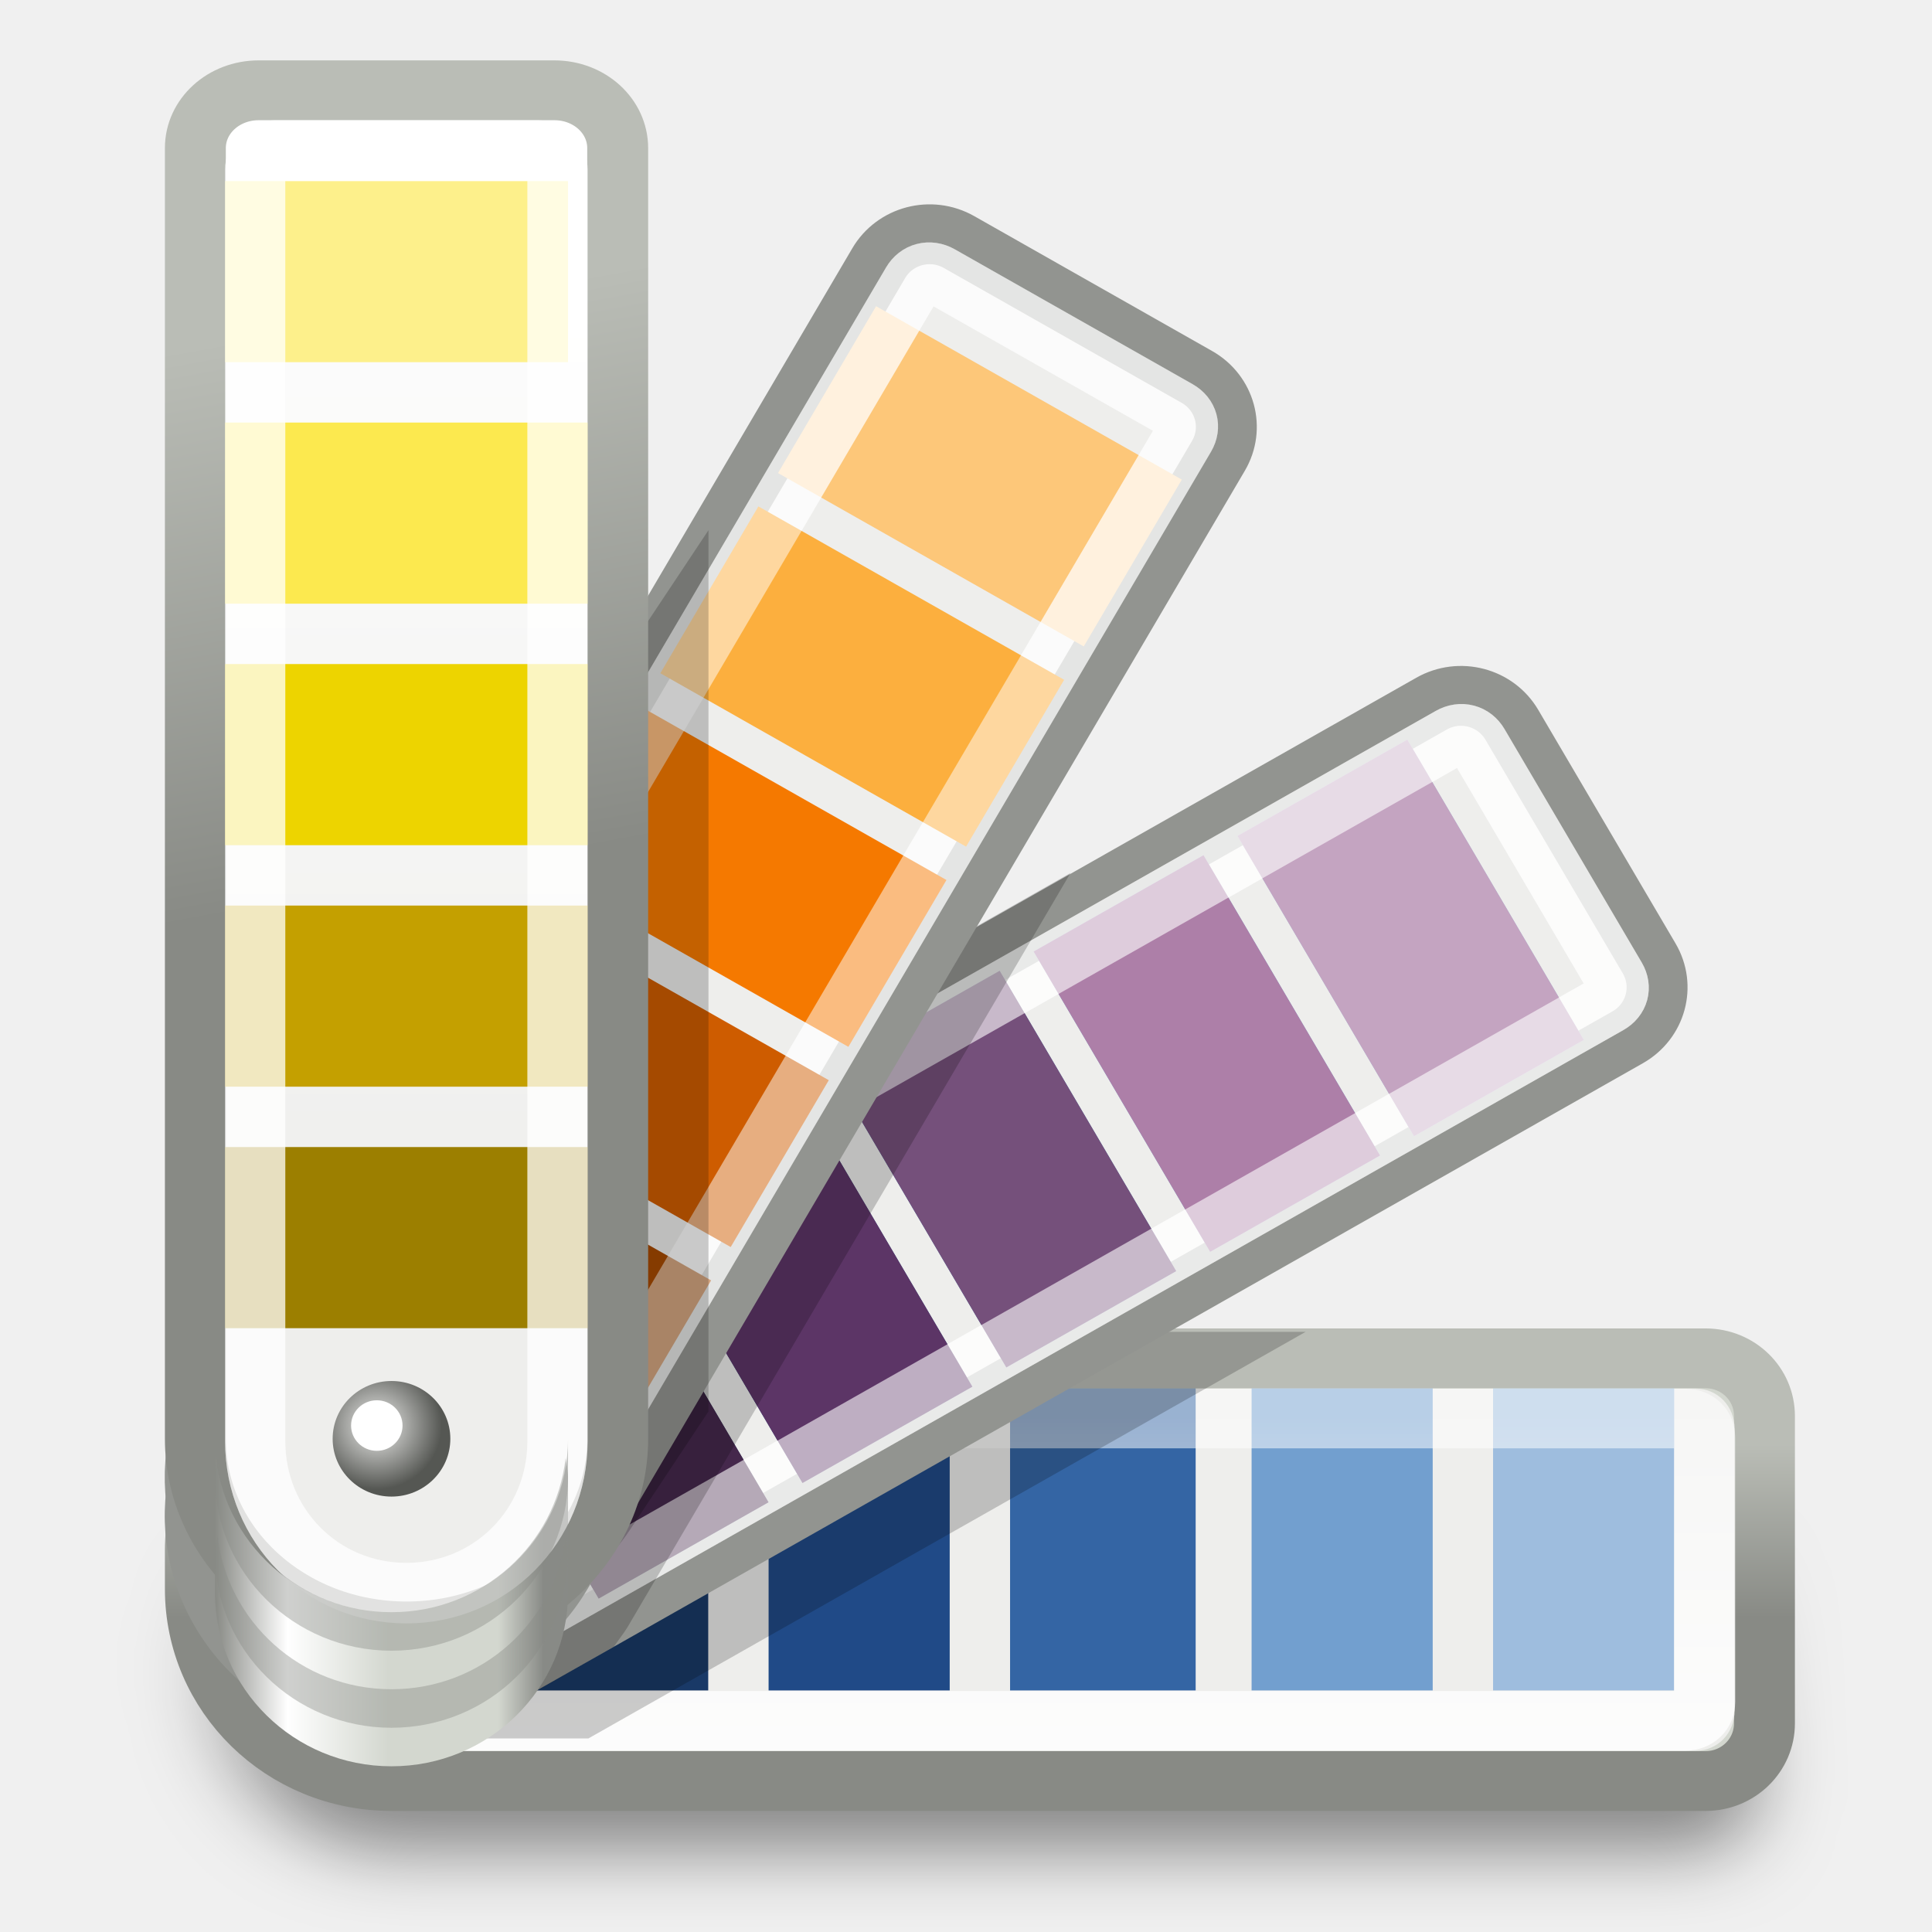
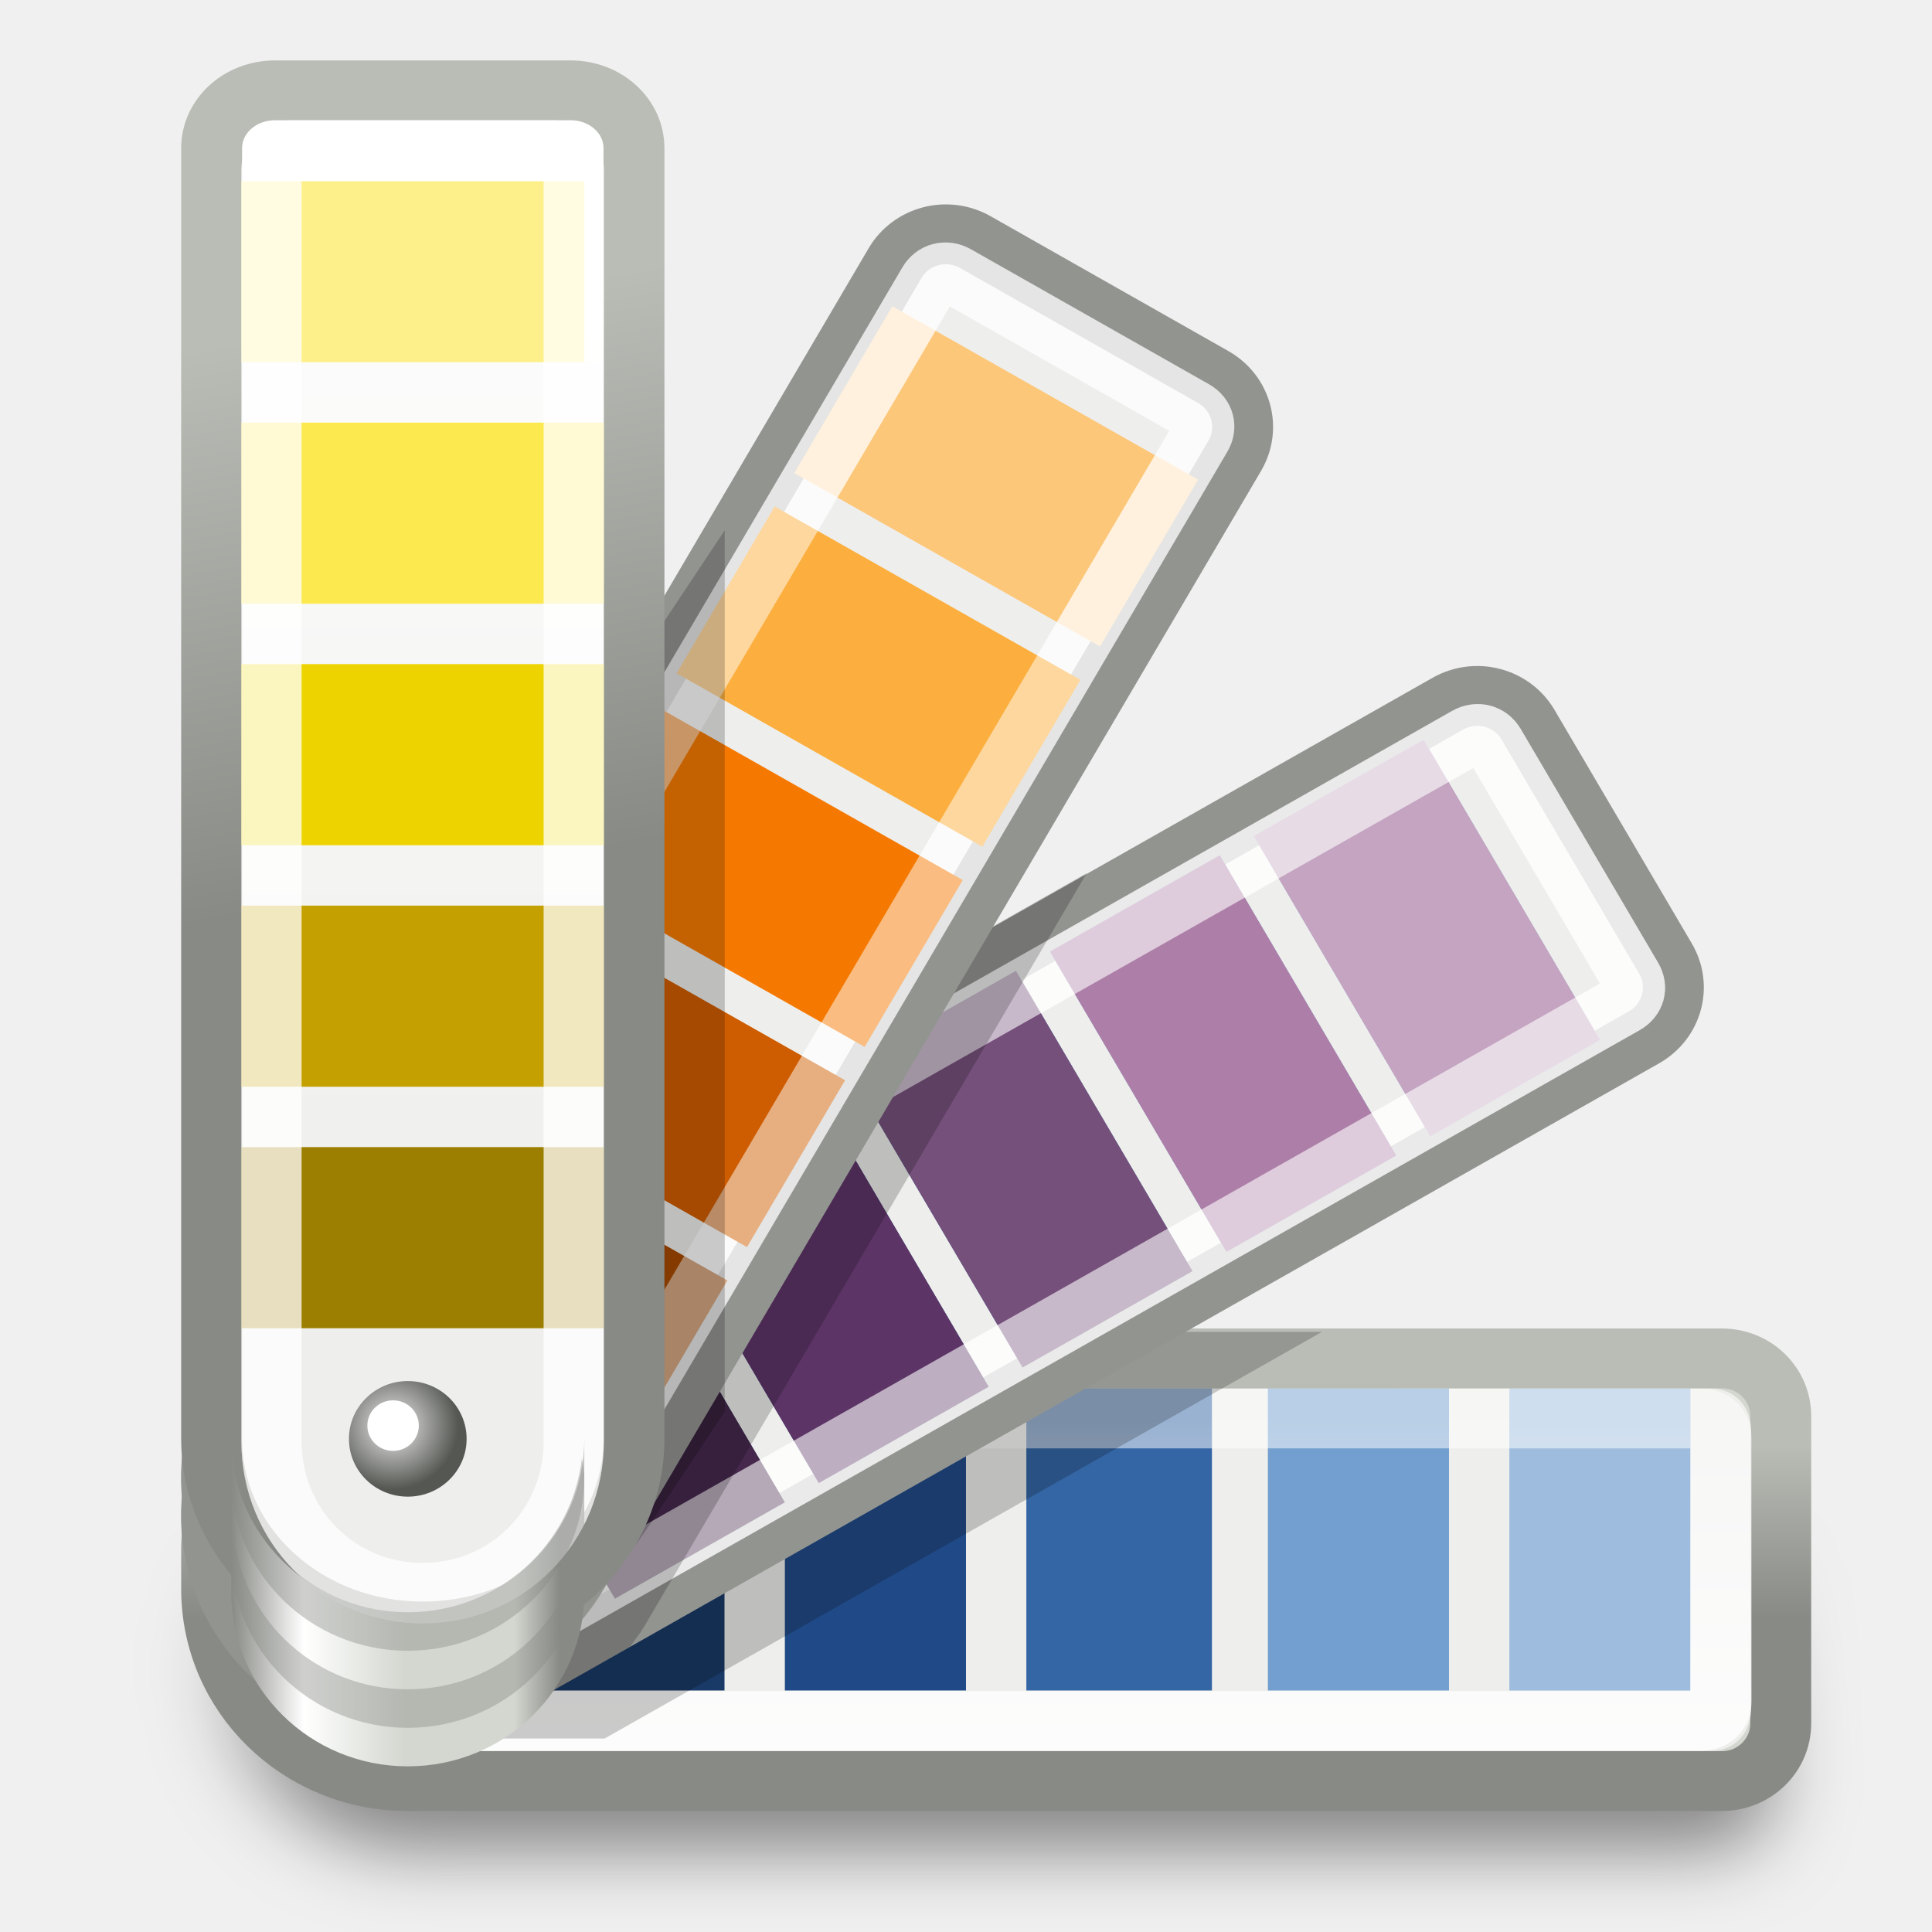
<svg xmlns="http://www.w3.org/2000/svg" xmlns:xlink="http://www.w3.org/1999/xlink" width="32" height="32" viewBox="0 0 32 32" version="1.1" id="svg1">
  <defs id="defs1">
    <linearGradient xlink:href="#linearGradient4722-1-6" id="linearGradient3410-2" gradientUnits="userSpaceOnUse" x1="320.625" y1="94.625" x2="320.625" y2="87.607" />
    <linearGradient id="linearGradient4722-1-6">
      <stop style="stop-color:#000000;stop-opacity:1;" offset="0" id="stop4724-3-4" />
      <stop style="stop-color:#000000;stop-opacity:0;" offset="1" id="stop4726-2-5" />
    </linearGradient>
    <filter color-interpolation-filters="sRGB" id="filter4184-1" x="-0.06" width="1.12" y="-0.24" height="1.48">
      <feGaussianBlur stdDeviation="1" id="feGaussianBlur4186-8" />
    </filter>
    <linearGradient xlink:href="#linearGradient4473-7-7" id="linearGradient3398-5" gradientUnits="userSpaceOnUse" x1="339.75" y1="111.25" x2="339.75" y2="106.743" gradientTransform="matrix(1,0,0,0.997189,0,0.2065583)" />
    <linearGradient id="linearGradient4473-7-7">
      <stop style="stop-color:#888a85;stop-opacity:1" offset="0" id="stop4475-2-8" />
      <stop style="stop-color:#babdb6;stop-opacity:1" offset="1" id="stop4477-4-4" />
    </linearGradient>
    <linearGradient xlink:href="#linearGradient4169-6-4" id="linearGradient3400-2" gradientUnits="userSpaceOnUse" x1="306.619" y1="85.457" x2="306.619" y2="98.327" />
    <linearGradient id="linearGradient4169-6-4">
      <stop style="stop-color:#ffffff;stop-opacity:0.498" offset="0" id="stop4171-7-0" />
      <stop style="stop-color:#ffffff;stop-opacity:1" offset="1" id="stop4173-8-4" />
    </linearGradient>
    <linearGradient xlink:href="#linearGradient4740-8-4" id="linearGradient3402-8" gradientUnits="userSpaceOnUse" x1="309.125" y1="89.5" x2="338.5" y2="89.5" gradientTransform="matrix(1,0,0,1.076524,0,-6.466306)" />
    <linearGradient id="linearGradient4740-8-4">
      <stop style="stop-color:#eeeeec;stop-opacity:1;" offset="0" id="stop4742-0-0" />
      <stop style="stop-color:#ffffff;stop-opacity:1" offset="1" id="stop4744-2-7" />
    </linearGradient>
    <linearGradient xlink:href="#linearGradient4473-7-7" id="linearGradient3404-0" gradientUnits="userSpaceOnUse" x1="319.5" y1="92.415" x2="333.892" y2="89.5" gradientTransform="matrix(1,0,0,1.076524,0,-6.466306)" />
    <linearGradient xlink:href="#linearGradient4384-9-8" id="linearGradient3406-8" gradientUnits="userSpaceOnUse" x1="300" y1="91.536" x2="308.375" y2="91.536" />
    <linearGradient id="linearGradient4384-9-8">
      <stop style="stop-color:#888a85;stop-opacity:1" offset="0" id="stop4386-7-3" />
      <stop id="stop4394-7-1" offset="0.221" style="stop-color:#ffffff;stop-opacity:1" />
      <stop style="stop-color:#d3d7cf;stop-opacity:1" offset="0.528" id="stop4396-0-9" />
      <stop id="stop4392-9-4" offset="0.862" style="stop-color:#d3d7cf;stop-opacity:1;" />
      <stop style="stop-color:#888a86;stop-opacity:1" offset="1" id="stop4388-2-6" />
    </linearGradient>
    <radialGradient xlink:href="#linearGradient4457-1-3" id="radialGradient3408-7" gradientUnits="userSpaceOnUse" gradientTransform="matrix(1.104165,0,0,1.104165,-31.52302,-9.026573)" cx="302.625" cy="86.656" fx="302.625" fy="86.656" r="1.5" />
    <linearGradient id="linearGradient4457-1-3">
      <stop style="stop-color:#eeeeec;stop-opacity:1" offset="0" id="stop4459-1-8" />
      <stop style="stop-color:#555753;stop-opacity:1" offset="1" id="stop4461-0-4" />
    </linearGradient>
  </defs>
  <g id="layer1">
-     <path id="rect2994-6-2-7-4" d="m 304.5,85.5 c -2.77,0 -5,2.23 -5,5 0,2.77 2.23,5 5,5 H 338 c 0.831,0 1.5,-0.669 1.5,-1.5 v -7 c 0,-0.831 -0.669,-1.5 -1.5,-1.5 z" style="color:#000000;display:inline;overflow:visible;visibility:visible;opacity:0.5;fill:url(#linearGradient3410-2);fill-opacity:1;stroke:none;stroke-width:1;marker:none;filter:url(#filter4184-1);enable-background:accumulate" transform="matrix(0.642725,0,0,0.642725,-189.1203,-30.80933)" />
-     <g style="display:inline;enable-background:new" id="g4657-5" transform="matrix(0.6497255,0,0,0.6381575,-191.3569,-31.36959)">
+     <path id="rect2994-6-2-7-4" d="m 304.5,85.5 c -2.77,0 -5,2.23 -5,5 0,2.77 2.23,5 5,5 H 338 c 0.831,0 1.5,-0.669 1.5,-1.5 v -7 c 0,-0.831 -0.669,-1.5 -1.5,-1.5 z" style="color:#000000;display:inline;overflow:visible;visibility:visible;opacity:0.5;fill:url(#linearGradient3410-2);fill-opacity:1;stroke:none;stroke-width:1;marker:none;filter:url(#filter4184-1);enable-background:accumulate" transform="matrix(0.642725,0,0,0.642725,-188.8506,-30.80841)" />
+     <g style="display:inline;enable-background:new" id="g4657-5" transform="matrix(0.6497255,0,0,0.6381575,-191.0873,-31.36867)">
      <g transform="translate(0,-20)" id="g4177-0">
        <path style="color:#000000;display:inline;overflow:visible;visibility:visible;fill:#d3d7cf;fill-opacity:1;stroke:url(#linearGradient3398-5);stroke-width:1.553;stroke-linecap:round;stroke-linejoin:miter;stroke-miterlimit:4;stroke-dasharray:none;stroke-dashoffset:0;stroke-opacity:1;marker:none;enable-background:accumulate" d="m 304.5,104.413 c -2.77,0 -5,2.224 -5,4.986 v 0.997 c 0,2.762 2.23,4.986 5,4.986 H 338 c 0.831,0 1.5,-0.667 1.5,-1.496 v -7.978 c 0,-0.829 -0.669,-1.496 -1.5,-1.496 z" id="rect2994-55-8" />
        <path style="color:#000000;display:inline;overflow:visible;visibility:visible;fill:#eeeeec;stroke:none;stroke-width:1;marker:none;enable-background:accumulate" id="path4167-9" d="m 304.5,105 c -2.502,0 -4.5,1.998 -4.5,4.5 0,2.502 1.998,4.5 4.5,4.5 H 338 c 0.563,0 1,-0.437 1,-1 v -7 c 0,-0.563 -0.437,-1 -1,-1 z" transform="matrix(0.993303,0,0,1.044674,2.009107,-4.494477)" />
        <rect style="color:#000000;display:inline;overflow:visible;visibility:visible;fill:#9ebdde;fill-opacity:1;fill-rule:nonzero;stroke:none;stroke-width:1;marker:none;enable-background:accumulate" id="rect3930-15-5" width="4.617" height="7.835" x="332.582" y="105.196" rx="0" ry="0" />
        <rect style="color:#000000;display:inline;overflow:visible;visibility:visible;fill:#729fcf;fill-opacity:1;fill-rule:nonzero;stroke:none;stroke-width:1;marker:none;enable-background:accumulate" id="rect3930-0-8-4" width="4.617" height="7.835" x="326.426" y="105.196" rx="0" ry="0" />
        <rect style="color:#000000;display:inline;overflow:visible;visibility:visible;fill:#3465a4;fill-opacity:1;fill-rule:nonzero;stroke:none;stroke-width:1;marker:none;enable-background:accumulate" id="rect3930-0-5-3-9" width="4.731" height="7.835" x="320.269" y="105.196" rx="0" ry="0" />
        <rect style="color:#000000;display:inline;overflow:visible;visibility:visible;fill:#204a87;fill-opacity:1;fill-rule:nonzero;stroke:none;stroke-width:1;marker:none;enable-background:accumulate" id="rect3930-0-5-6-1-6" width="4.617" height="8.031" x="314.113" y="105" rx="0" ry="0" />
        <rect style="color:#000000;display:inline;overflow:visible;visibility:visible;fill:#193967;fill-opacity:1;fill-rule:nonzero;stroke:none;stroke-width:1;marker:none;enable-background:accumulate" id="rect3930-0-5-6-2-5-9" width="4.617" height="7.835" x="307.957" y="105.196" rx="0" ry="0" />
        <path style="color:#000000;display:inline;overflow:visible;visibility:visible;fill:none;stroke:url(#linearGradient3400-2);stroke-width:1.58;stroke-linecap:round;stroke-linejoin:miter;stroke-miterlimit:4;stroke-dasharray:none;stroke-dashoffset:0;stroke-opacity:1;marker:none;enable-background:accumulate" id="path4042-6-7" d="m 304.5,85.494 c -2.236,0 -4.006,1.77 -4.006,4.006 0,2.236 1.77,4.006 4.006,4.006 H 338 c 0.297,0 0.506,-0.209 0.506,-0.506 v -7 c 0,-0.297 -0.209,-0.506 -0.506,-0.506 z" transform="matrix(0.9860332,0,0,0.9793821,4.197034,22.24265)" />
      </g>
      <path id="rect2994-55-2-6" d="M 304.875,84.5 302,86.156 c -1.29,0.745 -1.128,1.997 -1.406,3.344 0.002,0.01 -0.002,0.021 0,0.031 C 301.07,91.799 302.087,93.5 304.5,93.5 h 4.812 l 15.594,-9 z" style="color:#000000;display:inline;overflow:visible;visibility:visible;opacity:0.2;fill:#000000;fill-opacity:1;stroke:#000000;stroke-width:1.553;stroke-linecap:round;stroke-linejoin:miter;stroke-miterlimit:4;stroke-dasharray:none;stroke-dashoffset:0;stroke-opacity:1;marker:none;enable-background:accumulate" />
      <g transform="rotate(-30,302.634,89)" id="g4187-3">
        <path style="color:#000000;display:inline;overflow:visible;visibility:visible;fill:#eeeeec;stroke:#929490;stroke-width:1.553;stroke-linecap:round;stroke-linejoin:miter;stroke-miterlimit:4;stroke-dasharray:none;stroke-dashoffset:0;stroke-opacity:1;marker:none;enable-background:accumulate" d="m 304.5,84.5 c -2.77,0 -5,2.23 -5,5 0,2.77 2.23,5 5,5 H 338 c 0.831,0 1.5,-0.669 1.5,-1.5 v -7 c 0,-0.831 -0.669,-1.5 -1.5,-1.5 z" id="rect2994-86" />
        <rect style="color:#000000;display:inline;overflow:visible;visibility:visible;fill:#9ebdde;fill-opacity:1;fill-rule:nonzero;stroke:none;stroke-width:1;marker:none;enable-background:accumulate" id="rect3930-3" width="5" height="9" x="332" y="85" rx="0" ry="0" />
        <rect style="color:#000000;display:inline;overflow:visible;visibility:visible;fill:#729fcf;fill-opacity:1;fill-rule:nonzero;stroke:none;stroke-width:1;marker:none;enable-background:accumulate" id="rect3930-0-54" width="5" height="9" x="326" y="85" rx="0" ry="0" />
        <rect style="color:#000000;display:inline;overflow:visible;visibility:visible;fill:#3465a4;fill-opacity:1;fill-rule:nonzero;stroke:none;stroke-width:1;marker:none;enable-background:accumulate" id="rect3930-0-5-57" width="5" height="9" x="320" y="85" rx="0" ry="0" />
        <rect style="color:#000000;display:inline;overflow:visible;visibility:visible;fill:#204a87;fill-opacity:1;fill-rule:nonzero;stroke:none;stroke-width:1;marker:none;enable-background:accumulate" id="rect3930-0-5-6-8" width="5" height="9" x="314" y="85" rx="0" ry="0" />
        <rect style="color:#000000;display:inline;overflow:visible;visibility:visible;fill:#193967;fill-opacity:1;fill-rule:nonzero;stroke:none;stroke-width:1;marker:none;enable-background:accumulate" id="rect3930-0-5-6-2-1" width="5" height="9" x="308" y="85" rx="0" ry="0" />
        <path style="color:#000000;display:inline;overflow:visible;visibility:visible;opacity:0.5;fill:none;stroke:#ffffff;stroke-width:1.553;stroke-linecap:round;stroke-linejoin:miter;stroke-miterlimit:4;stroke-dasharray:none;stroke-dashoffset:0;stroke-opacity:1;marker:none;enable-background:accumulate" id="path4042-8" d="m 304.5,85.494 c -2.236,0 -4.006,1.77 -4.006,4.006 0,2.236 1.77,4.006 4.006,4.006 H 338 c 0.297,0 0.506,-0.209 0.506,-0.506 v -7 c 0,-0.297 -0.209,-0.506 -0.506,-0.506 z" />
        <rect style="color:#000000;display:inline;overflow:visible;visibility:visible;fill:#c4a4c1;fill-opacity:1;fill-rule:nonzero;stroke:none;stroke-width:1;marker:none;enable-background:accumulate" id="rect3930-1-9" width="5" height="9" x="332" y="85" rx="0" ry="0" />
        <rect style="color:#000000;display:inline;overflow:visible;visibility:visible;fill:#ad7fa8;fill-opacity:1;fill-rule:nonzero;stroke:none;stroke-width:1;marker:none;enable-background:accumulate" id="rect3930-0-7-1" width="5" height="9" x="326" y="85" rx="0" ry="0" />
        <rect style="color:#000000;display:inline;overflow:visible;visibility:visible;fill:#75507b;fill-opacity:1;fill-rule:nonzero;stroke:none;stroke-width:1;marker:none;enable-background:accumulate" id="rect3930-0-5-5-8" width="5" height="9" x="320" y="85" rx="0" ry="0" />
        <rect style="color:#000000;display:inline;overflow:visible;visibility:visible;fill:#5c3566;fill-opacity:1;fill-rule:nonzero;stroke:none;stroke-width:1;marker:none;enable-background:accumulate" id="rect3930-0-5-6-0-2" width="5" height="9" x="314" y="85" rx="0" ry="0" />
        <rect style="color:#000000;display:inline;overflow:visible;visibility:visible;fill:#45284c;fill-opacity:1;fill-rule:nonzero;stroke:none;stroke-width:1;marker:none;enable-background:accumulate" id="rect3930-0-5-6-2-4-5" width="5" height="9" x="308" y="85" rx="0" ry="0" />
        <path style="color:#000000;display:inline;overflow:visible;visibility:visible;opacity:0.6;fill:none;stroke:#ffffff;stroke-width:1.553;stroke-linecap:round;stroke-linejoin:miter;stroke-miterlimit:4;stroke-dasharray:none;stroke-dashoffset:0;stroke-opacity:1;marker:none;enable-background:accumulate" id="path4042-5-3" d="m 304.5,85.494 c -2.236,0 -4.006,1.77 -4.006,4.006 0,2.236 1.77,4.006 4.006,4.006 H 338 c 0.297,0 0.506,-0.209 0.506,-0.506 v -7 c 0,-0.297 -0.209,-0.506 -0.506,-0.506 z" />
      </g>
      <path id="rect2994-8-1" d="M 319.688,73.938 302.344,83.969 301.156,86 c -1.385,2.399 -0.555,5.459 1.844,6.844 0.6,0.346 1.23,0.544 1.875,0.625 0.083,0.01 0.167,-0.006 0.25,0 0.645,-0.081 1.275,-0.279 1.875,-0.625 l 2.625,-1.531 c 0.07,-0.103 0.155,-0.203 0.219,-0.312 z" style="color:#000000;display:inline;overflow:visible;visibility:visible;opacity:0.2;fill:#000000;stroke:#000000;stroke-width:1.553;stroke-linecap:round;stroke-linejoin:miter;stroke-miterlimit:4;stroke-dasharray:none;stroke-dashoffset:0;stroke-opacity:1;marker:none;enable-background:accumulate" />
      <g transform="rotate(-60,302.768,88.5)" id="g4187-5-0" style="display:inline;enable-background:new">
        <path style="color:#000000;display:inline;overflow:visible;visibility:visible;fill:#eeeeec;stroke:#929490;stroke-width:1.553;stroke-linecap:round;stroke-linejoin:miter;stroke-miterlimit:4;stroke-dasharray:none;stroke-dashoffset:0;stroke-opacity:1;marker:none;enable-background:accumulate" d="m 304.5,84.5 c -2.77,0 -5,2.23 -5,5 0,2.77 2.23,5 5,5 H 338 c 0.831,0 1.5,-0.669 1.5,-1.5 v -7 c 0,-0.831 -0.669,-1.5 -1.5,-1.5 z" id="rect2994-6-9" />
        <rect style="color:#000000;display:inline;overflow:visible;visibility:visible;fill:#fdc779;fill-opacity:1;fill-rule:nonzero;stroke:none;stroke-width:1;marker:none;enable-background:accumulate" id="rect3930-4-62" width="5" height="9" x="332" y="85" rx="0" ry="0" />
        <path style="color:#000000;display:inline;overflow:visible;visibility:visible;opacity:0.5;fill:none;stroke:#ffffff;stroke-width:1.553;stroke-linecap:round;stroke-linejoin:miter;stroke-miterlimit:4;stroke-dasharray:none;stroke-dashoffset:0;stroke-opacity:1;marker:none;enable-background:accumulate" id="path4042-4-8" d="m 304.5,85.494 c -2.236,0 -4.006,1.77 -4.006,4.006 0,2.236 1.77,4.006 4.006,4.006 H 338 c 0.297,0 0.506,-0.209 0.506,-0.506 v -7 c 0,-0.297 -0.209,-0.506 -0.506,-0.506 z" />
        <rect style="color:#000000;display:inline;overflow:visible;visibility:visible;fill:#fcaf3e;fill-opacity:1;fill-rule:nonzero;stroke:none;stroke-width:1;marker:none;enable-background:accumulate" id="rect3930-0-7-0-8" width="5" height="9" x="326" y="85" rx="0" ry="0" />
        <rect style="color:#000000;display:inline;overflow:visible;visibility:visible;fill:#f57900;fill-opacity:1;fill-rule:nonzero;stroke:none;stroke-width:1;marker:none;enable-background:accumulate" id="rect3930-0-5-5-1-0" width="5" height="9" x="320" y="85" rx="0" ry="0" />
        <rect style="color:#000000;display:inline;overflow:visible;visibility:visible;fill:#ce5c00;fill-opacity:1;fill-rule:nonzero;stroke:none;stroke-width:1;marker:none;enable-background:accumulate" id="rect3930-0-5-6-0-9-2" width="5" height="9" x="314" y="85" rx="0" ry="0" />
        <rect style="color:#000000;display:inline;overflow:visible;visibility:visible;fill:#a64a00;fill-opacity:1;fill-rule:nonzero;stroke:none;stroke-width:1;marker:none;enable-background:accumulate" id="rect3930-0-5-6-2-4-3-7" width="5" height="9" x="308" y="85" rx="0" ry="0" />
        <path style="color:#000000;display:inline;overflow:visible;visibility:visible;opacity:0.5;fill:none;stroke:#ffffff;stroke-width:1.553;stroke-linecap:round;stroke-linejoin:miter;stroke-miterlimit:4;stroke-dasharray:none;stroke-dashoffset:0;stroke-opacity:1;marker:none;enable-background:accumulate" id="path4042-5-8-6" d="m 304.5,85.494 c -2.236,0 -4.006,1.77 -4.006,4.006 0,2.236 1.77,4.006 4.006,4.006 H 338 c 0.297,0 0.506,-0.209 0.506,-0.506 v -7 c 0,-0.297 -0.209,-0.506 -0.506,-0.506 z" />
      </g>
      <path id="rect2994-6-1-4" d="M 311.804,65.527 300.5,82.839 v 3.094 c 0,2.597 2.23,4.714 5.087,4.969 0.012,-0.001 0.024,0.001 0.035,0 1.728,-0.166 3.37,-1.029 4.31,-2.469 l 1.872,-2.875 v -20.031 z" style="color:#000000;display:inline;overflow:visible;visibility:visible;opacity:0.2;fill:#000000;stroke:#000000;stroke-width:1.553;stroke-linecap:round;stroke-linejoin:miter;stroke-miterlimit:4;stroke-dasharray:none;stroke-dashoffset:0;stroke-opacity:1;marker:none;enable-background:accumulate" />
      <g transform="rotate(-90,303,87.99999)" id="g4187-5-8-6" style="display:inline;enable-background:new">
        <path style="color:#000000;display:inline;overflow:visible;visibility:visible;fill:url(#linearGradient3402-8);fill-opacity:1;stroke:url(#linearGradient3404-0);stroke-width:1.553;stroke-linecap:round;stroke-linejoin:miter;stroke-miterlimit:4;stroke-dasharray:none;stroke-dashoffset:0;stroke-opacity:1;marker:none;enable-background:accumulate" d="m 304.5,84.5 c -2.77,0 -5,2.401 -5,5.383 0,2.982 2.23,5.383 5,5.383 H 338 c 0.831,0 1.5,-0.72 1.5,-1.615 v -7.536 c 0,-0.895 -0.669,-1.615 -1.5,-1.615 z" id="rect2994-6-2-2" />
        <rect style="color:#000000;display:inline;overflow:visible;visibility:visible;fill:#fdf08b;fill-opacity:1;fill-rule:nonzero;stroke:none;stroke-width:1;marker:none;enable-background:accumulate" id="rect3930-4-6-7" width="4.701" height="8.739" x="332.443" y="85.261" rx="0" ry="0" />
        <rect style="color:#000000;display:inline;overflow:visible;visibility:visible;fill:#fce94f;fill-opacity:1;fill-rule:nonzero;stroke:none;stroke-width:1;marker:none;enable-background:accumulate" id="rect3930-0-71-8-5" width="4.701" height="9.235" x="326.175" y="85.261" rx="0" ry="0" />
        <rect style="color:#000000;display:inline;overflow:visible;visibility:visible;fill:#edd400;fill-opacity:1;fill-rule:nonzero;stroke:none;stroke-width:1;marker:none;enable-background:accumulate" id="rect3930-0-5-0-5-1" width="4.701" height="9.235" x="319.907" y="85.261" rx="0" ry="0" />
        <rect style="color:#000000;display:inline;overflow:visible;visibility:visible;fill:#c4a000;fill-opacity:1;fill-rule:nonzero;stroke:none;stroke-width:1;marker:none;enable-background:accumulate" id="rect3930-0-5-6-4-7-0" width="4.701" height="9.235" x="313.639" y="85.261" rx="0" ry="0" />
        <rect style="color:#000000;display:inline;overflow:visible;visibility:visible;fill:#9c7f00;fill-opacity:1;fill-rule:nonzero;stroke:none;stroke-width:1;marker:none;enable-background:accumulate" id="rect3930-0-5-6-2-3-3-2" width="4.701" height="9.235" x="307.371" y="85.261" rx="0" ry="0" />
        <path style="color:#000000;display:inline;overflow:visible;visibility:visible;opacity:0.5;fill:none;stroke:#ffffff;stroke-width:1.595;stroke-linecap:round;stroke-linejoin:miter;stroke-miterlimit:4;stroke-dasharray:none;stroke-dashoffset:0;stroke-opacity:1;marker:none;enable-background:accumulate" id="path4042-4-7-7" d="m 304.5,85.494 c -2.236,0 -4.006,1.77 -4.006,4.006 0,2.236 1.77,4.006 4.006,4.006 H 338 c 0.297,0 0.506,-0.209 0.506,-0.506 v -7 c 0,-0.297 -0.209,-0.506 -0.506,-0.506 z" transform="matrix(0.9849321,0,0,0.9619447,4.527902,3.784306)" />
      </g>
      <path id="path4326-8" d="m 300,86.5 v 4 c 0,2.485 2.015,4.5 4.5,4.5 2.485,0 4.5,-2.015 4.5,-4.5 v -4 c 0,2.485 -2.015,4.5 -4.5,4.5 -2.485,0 -4.5,-2.015 -4.5,-4.5 z" style="color:#000000;display:inline;overflow:visible;visibility:visible;fill:url(#linearGradient3406-8);fill-opacity:1;fill-rule:nonzero;stroke:none;stroke-width:1;marker:none;enable-background:accumulate" />
      <path style="color:#000000;display:inline;overflow:visible;visibility:visible;opacity:0.5;fill:none;stroke:#ffffff;stroke-width:1.595;stroke-linecap:round;stroke-linejoin:miter;stroke-miterlimit:4;stroke-dasharray:none;stroke-dashoffset:0;stroke-opacity:1;marker:none;enable-background:accumulate" id="path4042-5-8-3-9" d="m 304.5,85.494 c -2.236,0 -4.006,1.77 -4.006,4.006 0,2.236 1.77,4.006 4.006,4.006 H 338 c 0.297,0 0.506,-0.209 0.506,-0.506 v -7 c 0,-0.297 -0.209,-0.506 -0.506,-0.506 z" transform="matrix(0,-0.9849321,0.9619446,0,218.7843,386.4721)" />
      <path id="path4398-5" d="M 300.062,89 C 300.044,89.167 300,89.328 300,89.5 c 0,2.485 2.015,4.5 4.5,4.5 2.485,0 4.5,-2.015 4.5,-4.5 0,-0.172 -0.044,-0.333 -0.062,-0.5 -0.252,2.246 -2.124,4 -4.438,4 -2.313,0 -4.185,-1.754 -4.438,-4 z" style="color:#000000;display:inline;overflow:visible;visibility:visible;opacity:0.4;fill:#888a85;fill-opacity:1;fill-rule:nonzero;stroke:none;stroke-width:0.95;marker:none;enable-background:accumulate" />
      <path id="path4398-6-9" d="M 300.062,87 C 300.044,87.167 300,87.328 300,87.5 c 0,2.485 2.015,4.5 4.5,4.5 2.485,0 4.5,-2.015 4.5,-4.5 0,-0.172 -0.044,-0.333 -0.062,-0.5 -0.252,2.246 -2.124,4 -4.438,4 -2.313,0 -4.185,-1.754 -4.438,-4 z" style="color:#000000;display:inline;overflow:visible;visibility:visible;opacity:0.4;fill:#888a85;fill-opacity:1;fill-rule:nonzero;stroke:none;stroke-width:0.95;marker:none;enable-background:accumulate" />
      <circle transform="matrix(1.000013,0,0,1.000013,1.49596,-0.5011603)" id="path4445-9" style="color:#000000;display:inline;overflow:visible;visibility:visible;fill:url(#radialGradient3408-7);fill-opacity:1;fill-rule:nonzero;stroke:none;stroke-width:1.231;marker:none;enable-background:accumulate" cx="303" cy="87" r="1.5" />
      <circle transform="matrix(0.8076921,0,0,0.8076921,58.839,16.99761)" id="path4455-6" style="color:#000000;display:inline;overflow:visible;visibility:visible;fill:#ffffff;fill-opacity:1;fill-rule:nonzero;stroke:none;stroke-width:1;marker:none;enable-background:accumulate" cx="303.688" cy="85.625" r="0.812" />
    </g>
  </g>
</svg>
